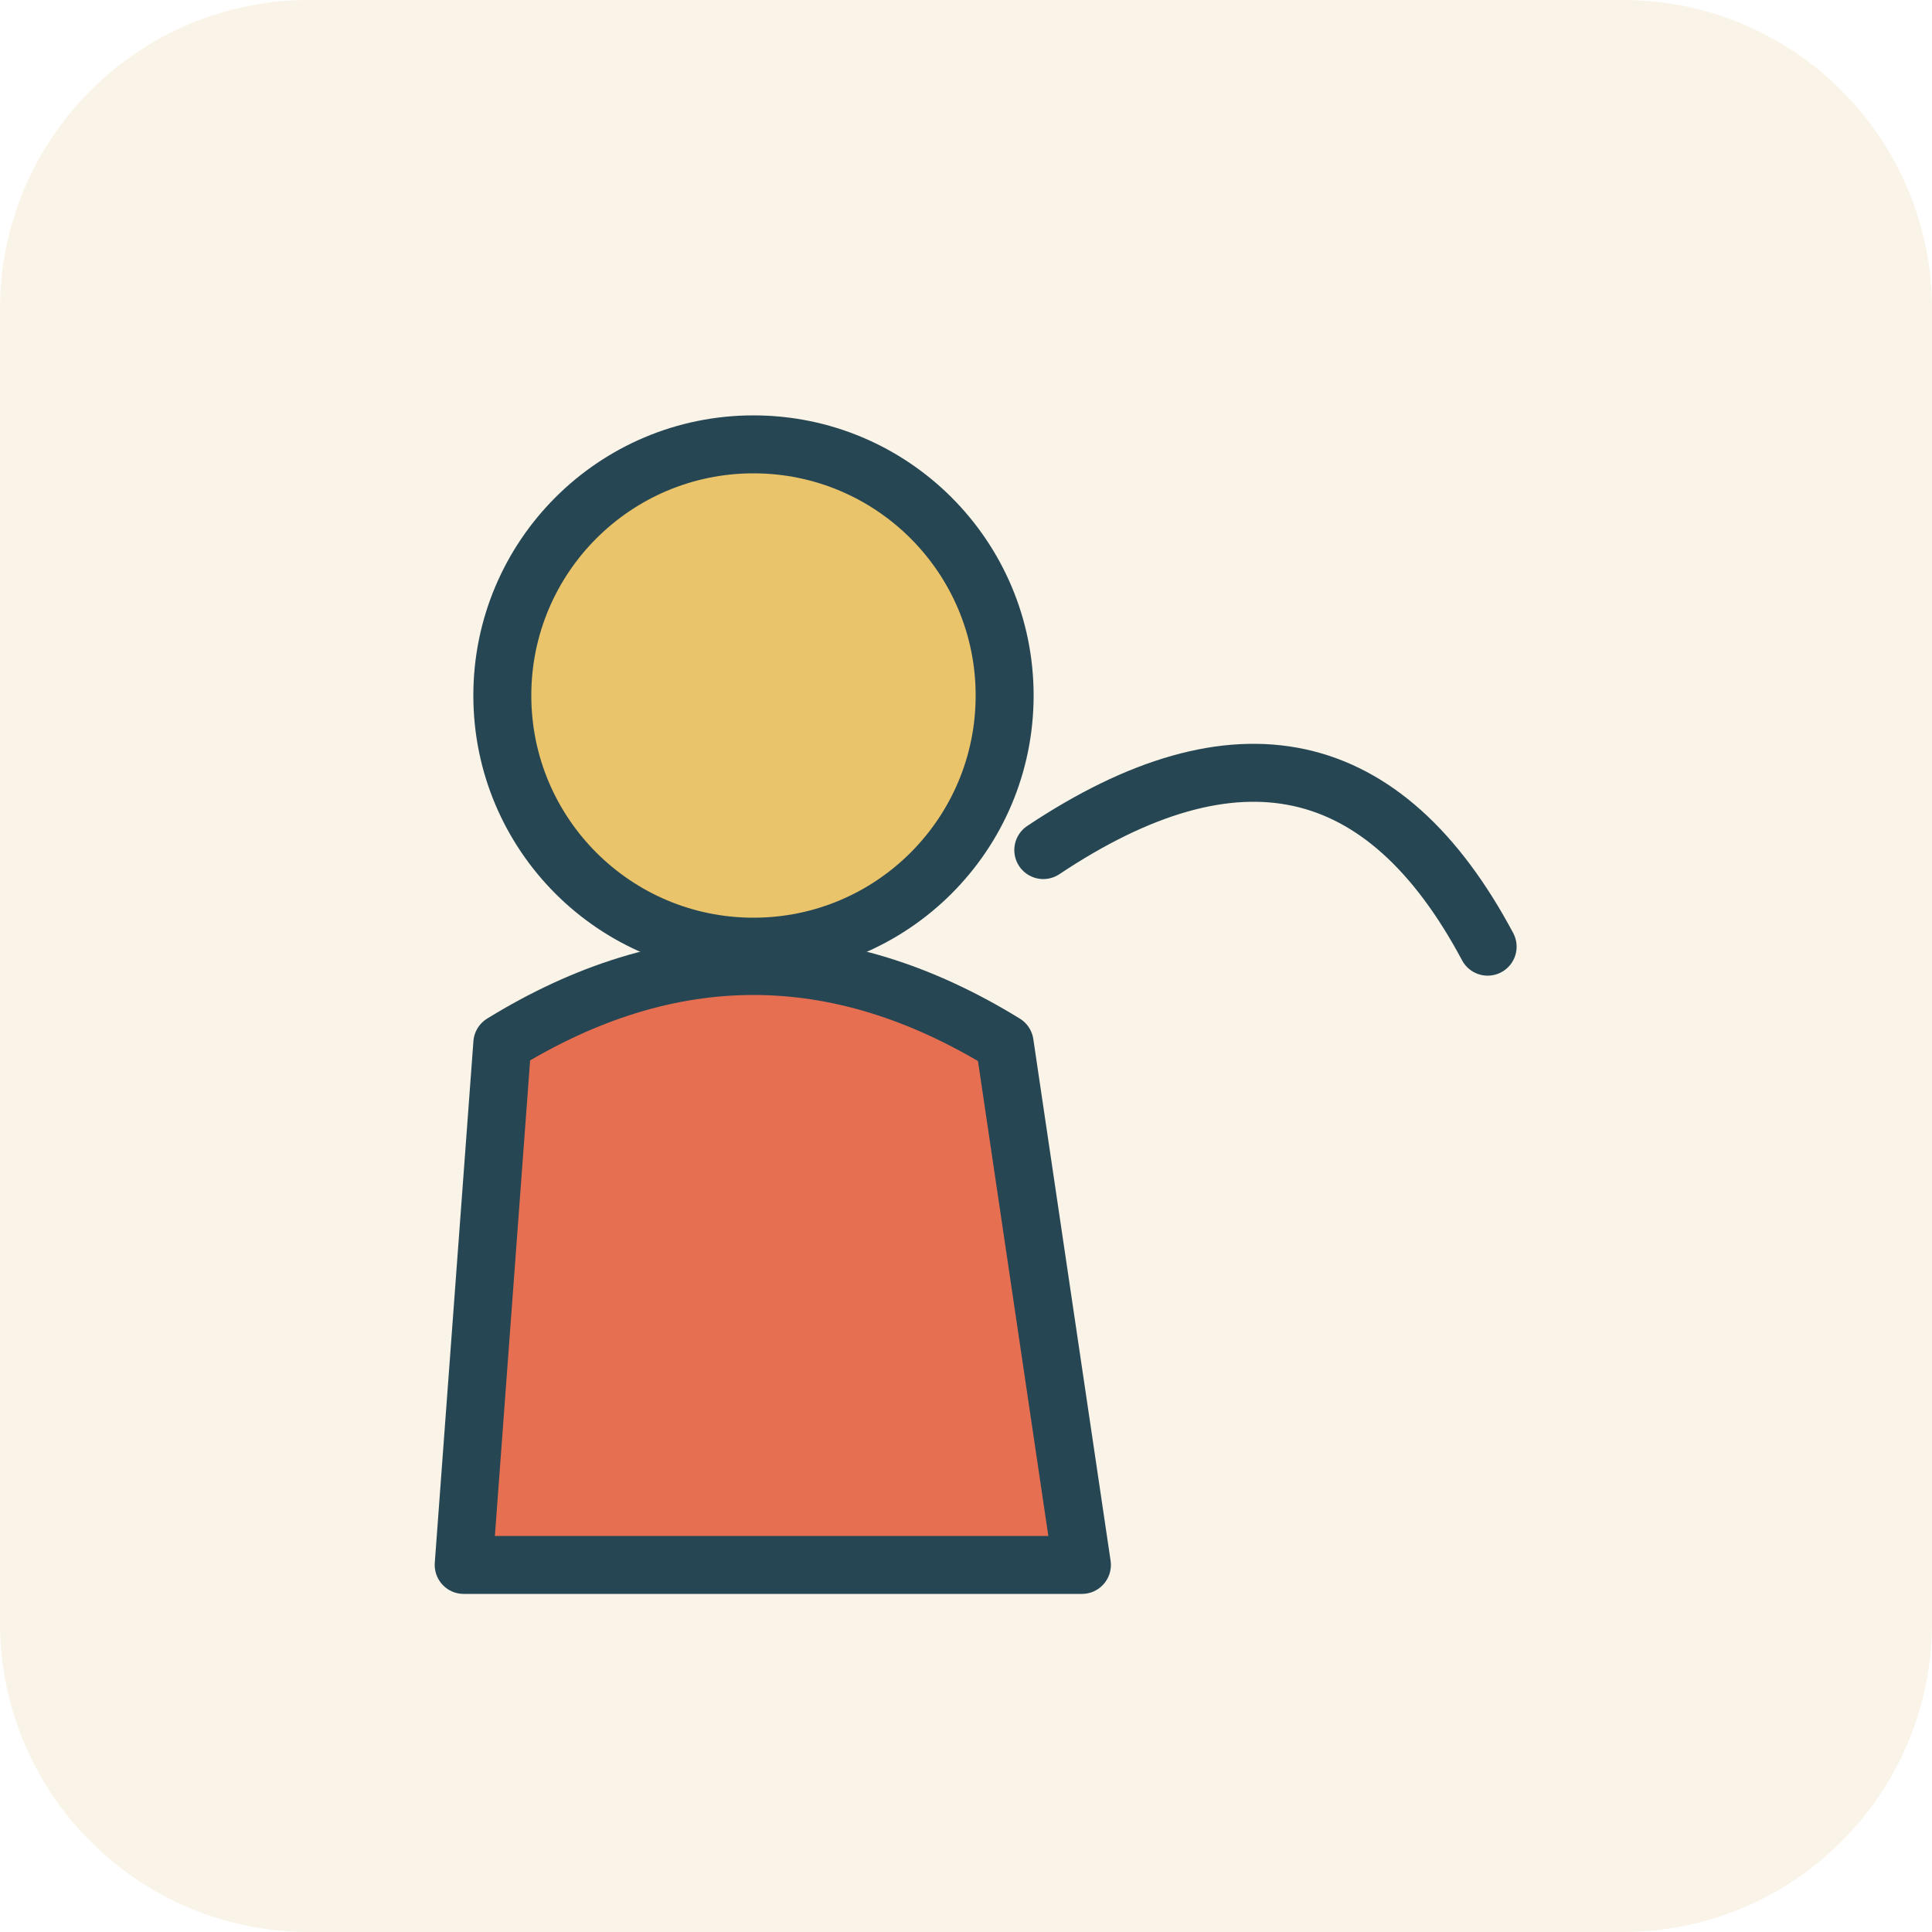
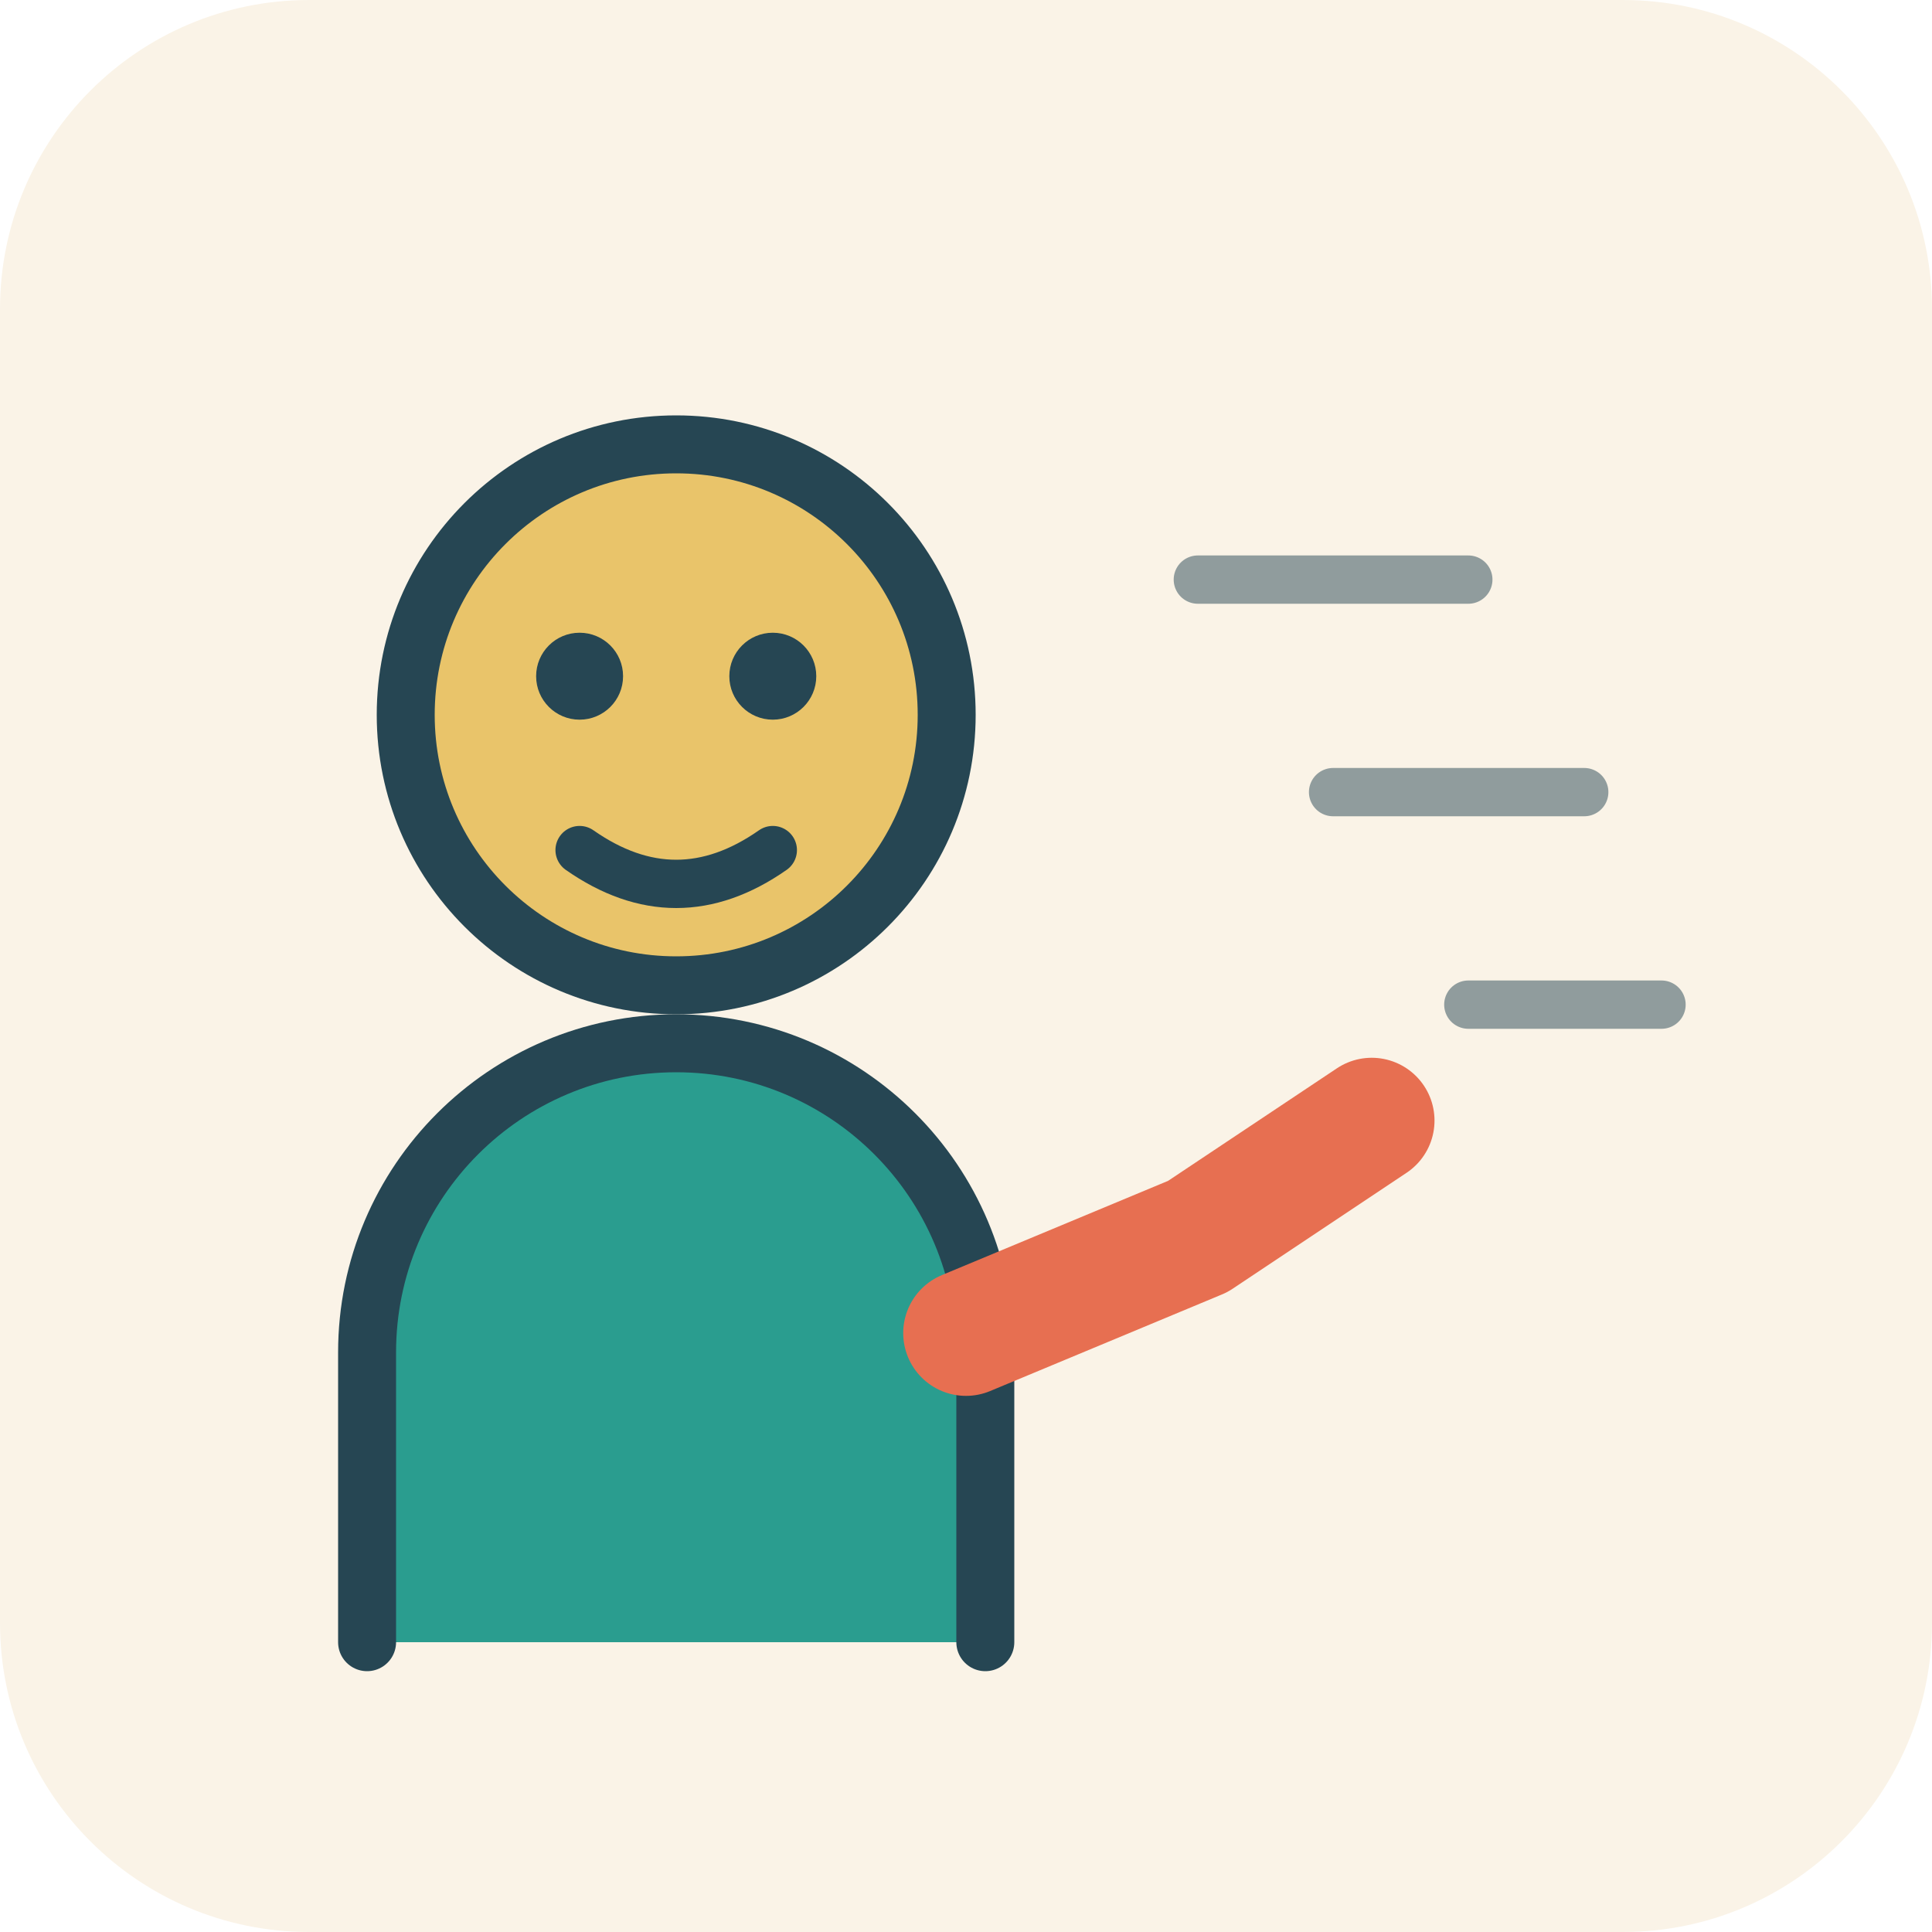
- <svg xmlns="http://www.w3.org/2000/svg" viewBox="0 0 200 200" width="200" height="200" role="img" aria-label="Tschüss">
+ <svg xmlns="http://www.w3.org/2000/svg" viewBox="0 0 200 200" width="200" height="200">
  <rect width="200" height="200" rx="32" fill="#FAF3E7" />
-   <circle cx="78" cy="72" r="26" fill="#E9C46A" stroke="#264653" stroke-width="6" />
-   <path d="M52 108 Q78 92 104 108 L112 162 H48 Z" fill="#E76F51" stroke="#264653" stroke-width="6" stroke-linejoin="round" />
-   <path d="M108 88 Q138 68 154 98" fill="none" stroke="#264653" stroke-width="6" stroke-linecap="round" />
+   <path d="M38 170 v-30 a32 32 0 0 1 64 0 v30" fill="#2A9D8F" stroke="#264653" stroke-width="6" stroke-linecap="round" stroke-linejoin="round" />
+   <circle cx="70" cy="74" r="28" fill="#E9C46A" stroke="#264653" stroke-width="6" stroke-linecap="round" stroke-linejoin="round" />
+   <circle cx="60" cy="70" r="4.5" fill="#264653" />
+   <circle cx="80" cy="70" r="4.5" fill="#264653" />
+   <path d="M60 88 q10 7 20 0" fill="none" stroke="#264653" stroke-width="5" stroke-linecap="round" />
+   <path d="M100 138 L124 128 L142 116" fill="none" stroke="#E76F51" stroke-width="13" stroke-linecap="round" stroke-linejoin="round" />
+   <path d="M124 60 h28 M138 82 h26 M152 104 h20" fill="none" stroke="#264653" stroke-width="5" stroke-linecap="round" opacity=".5" />
</svg>
